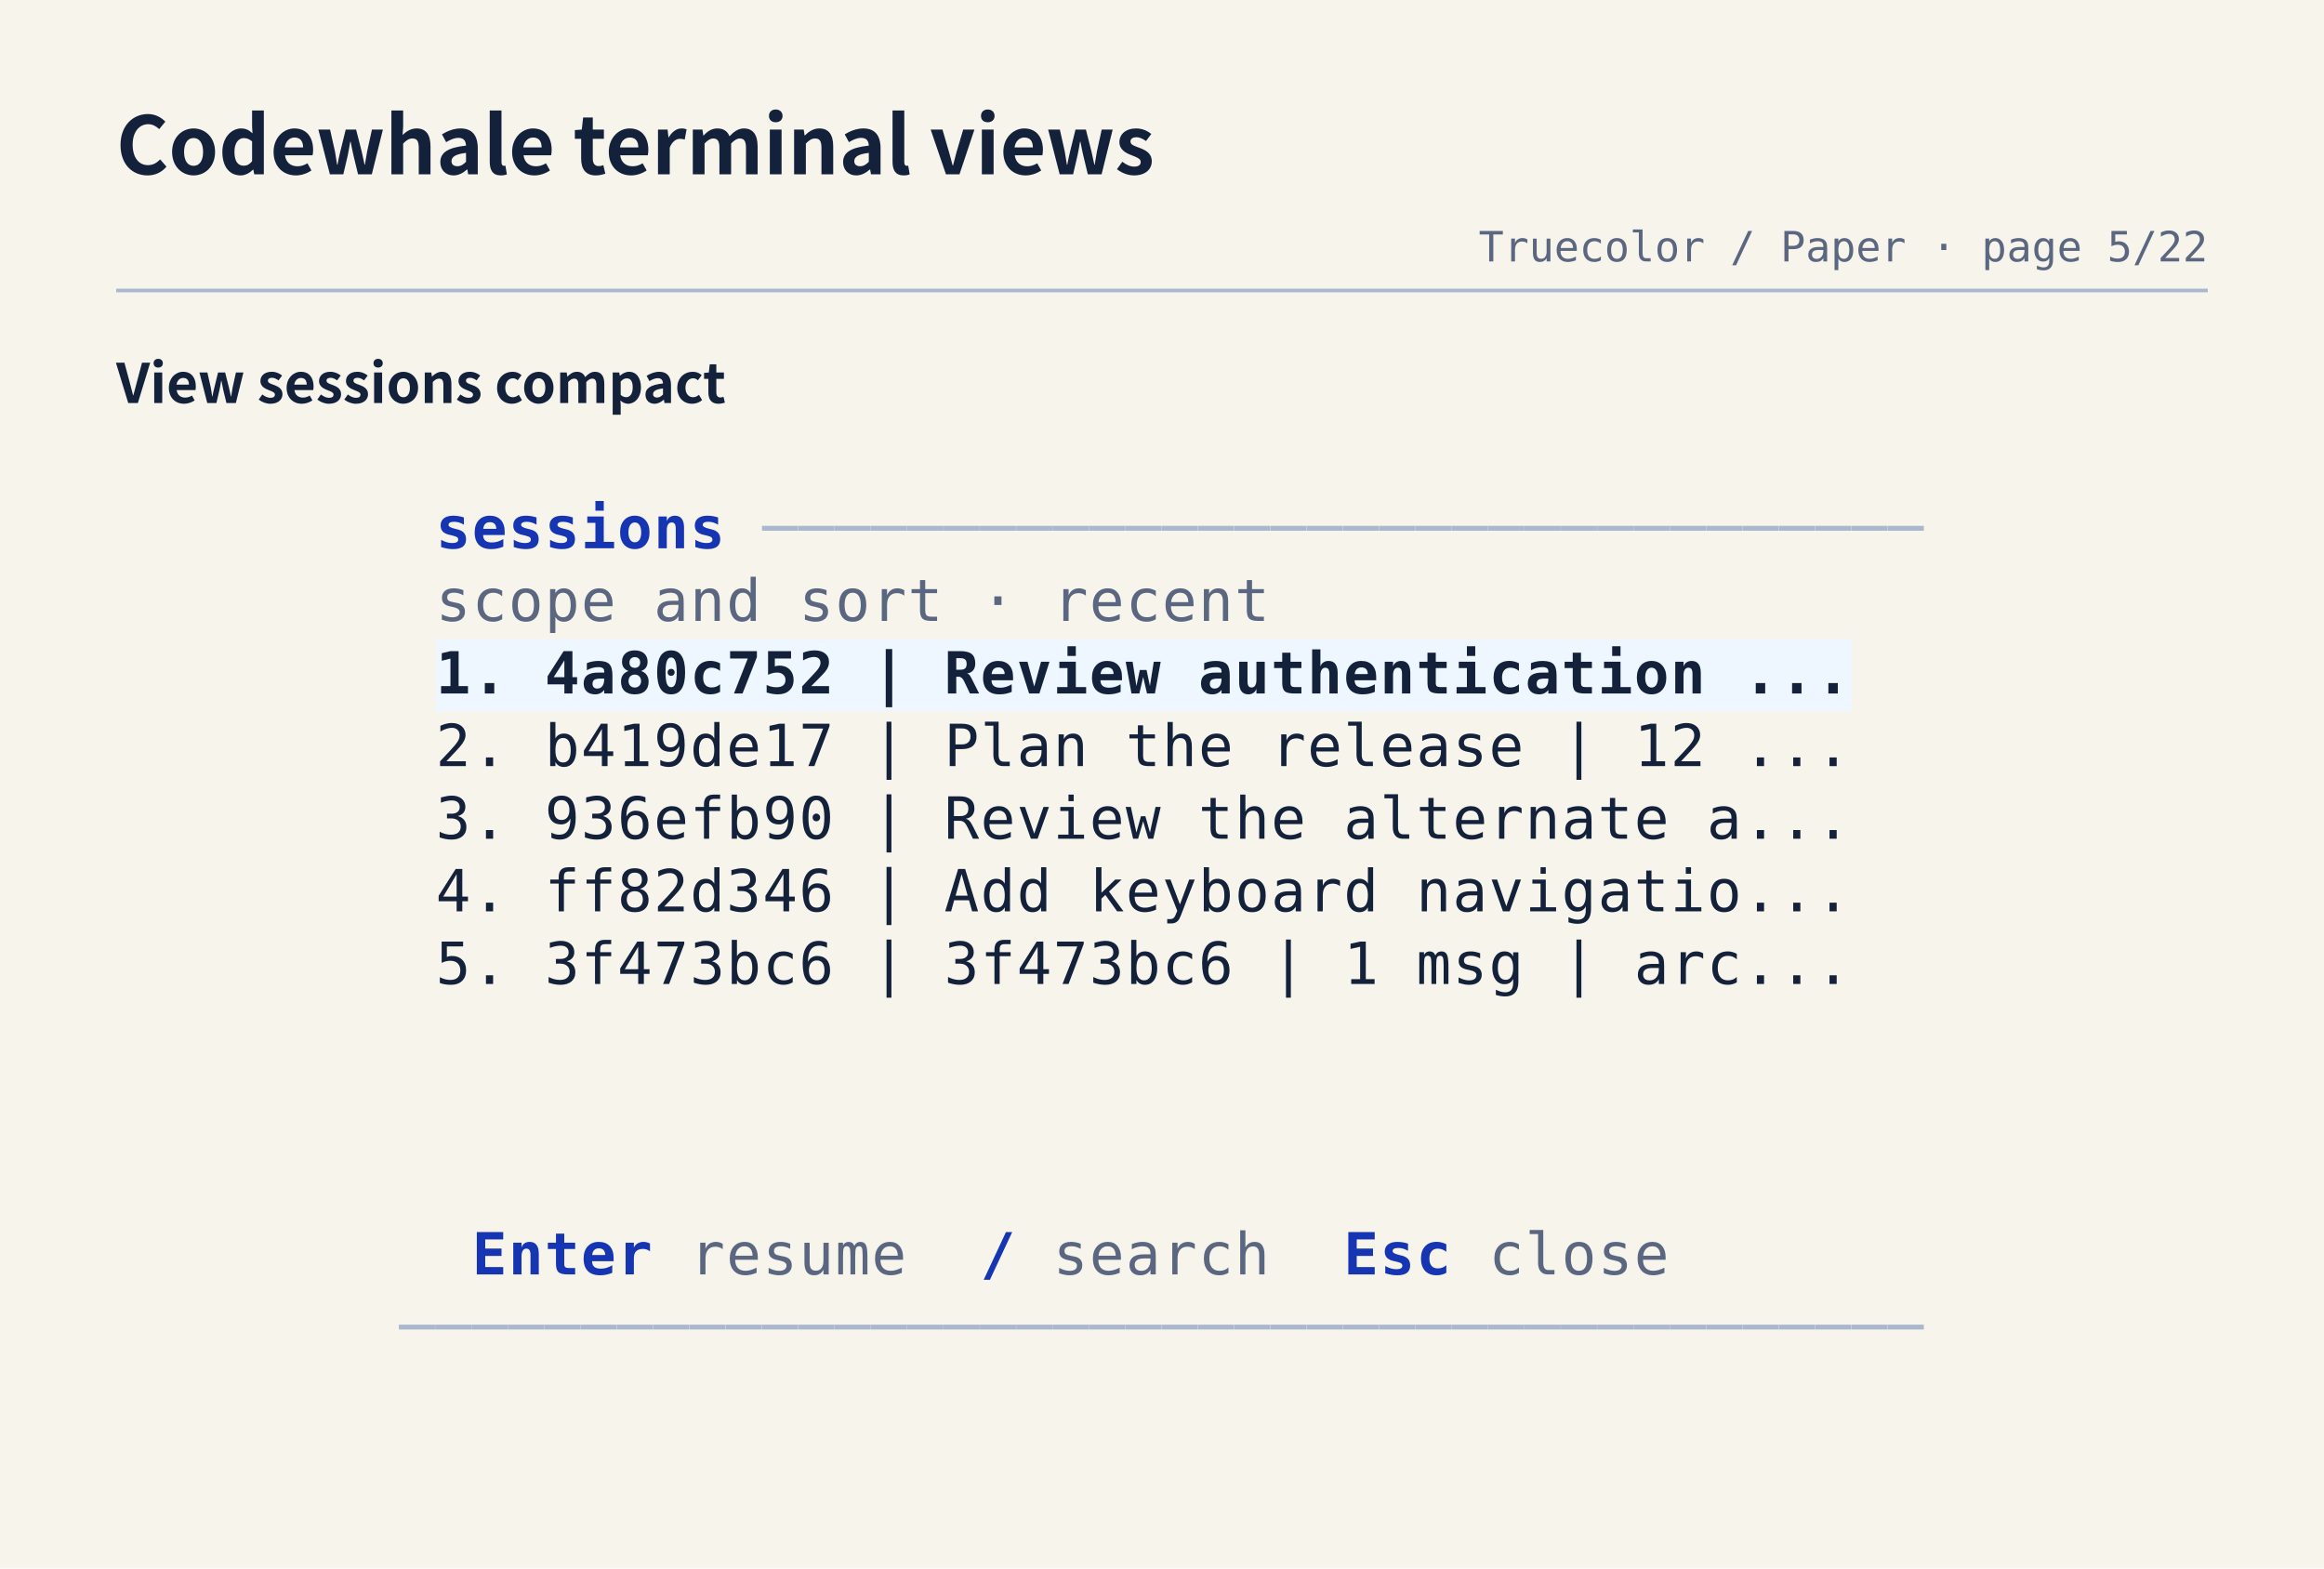
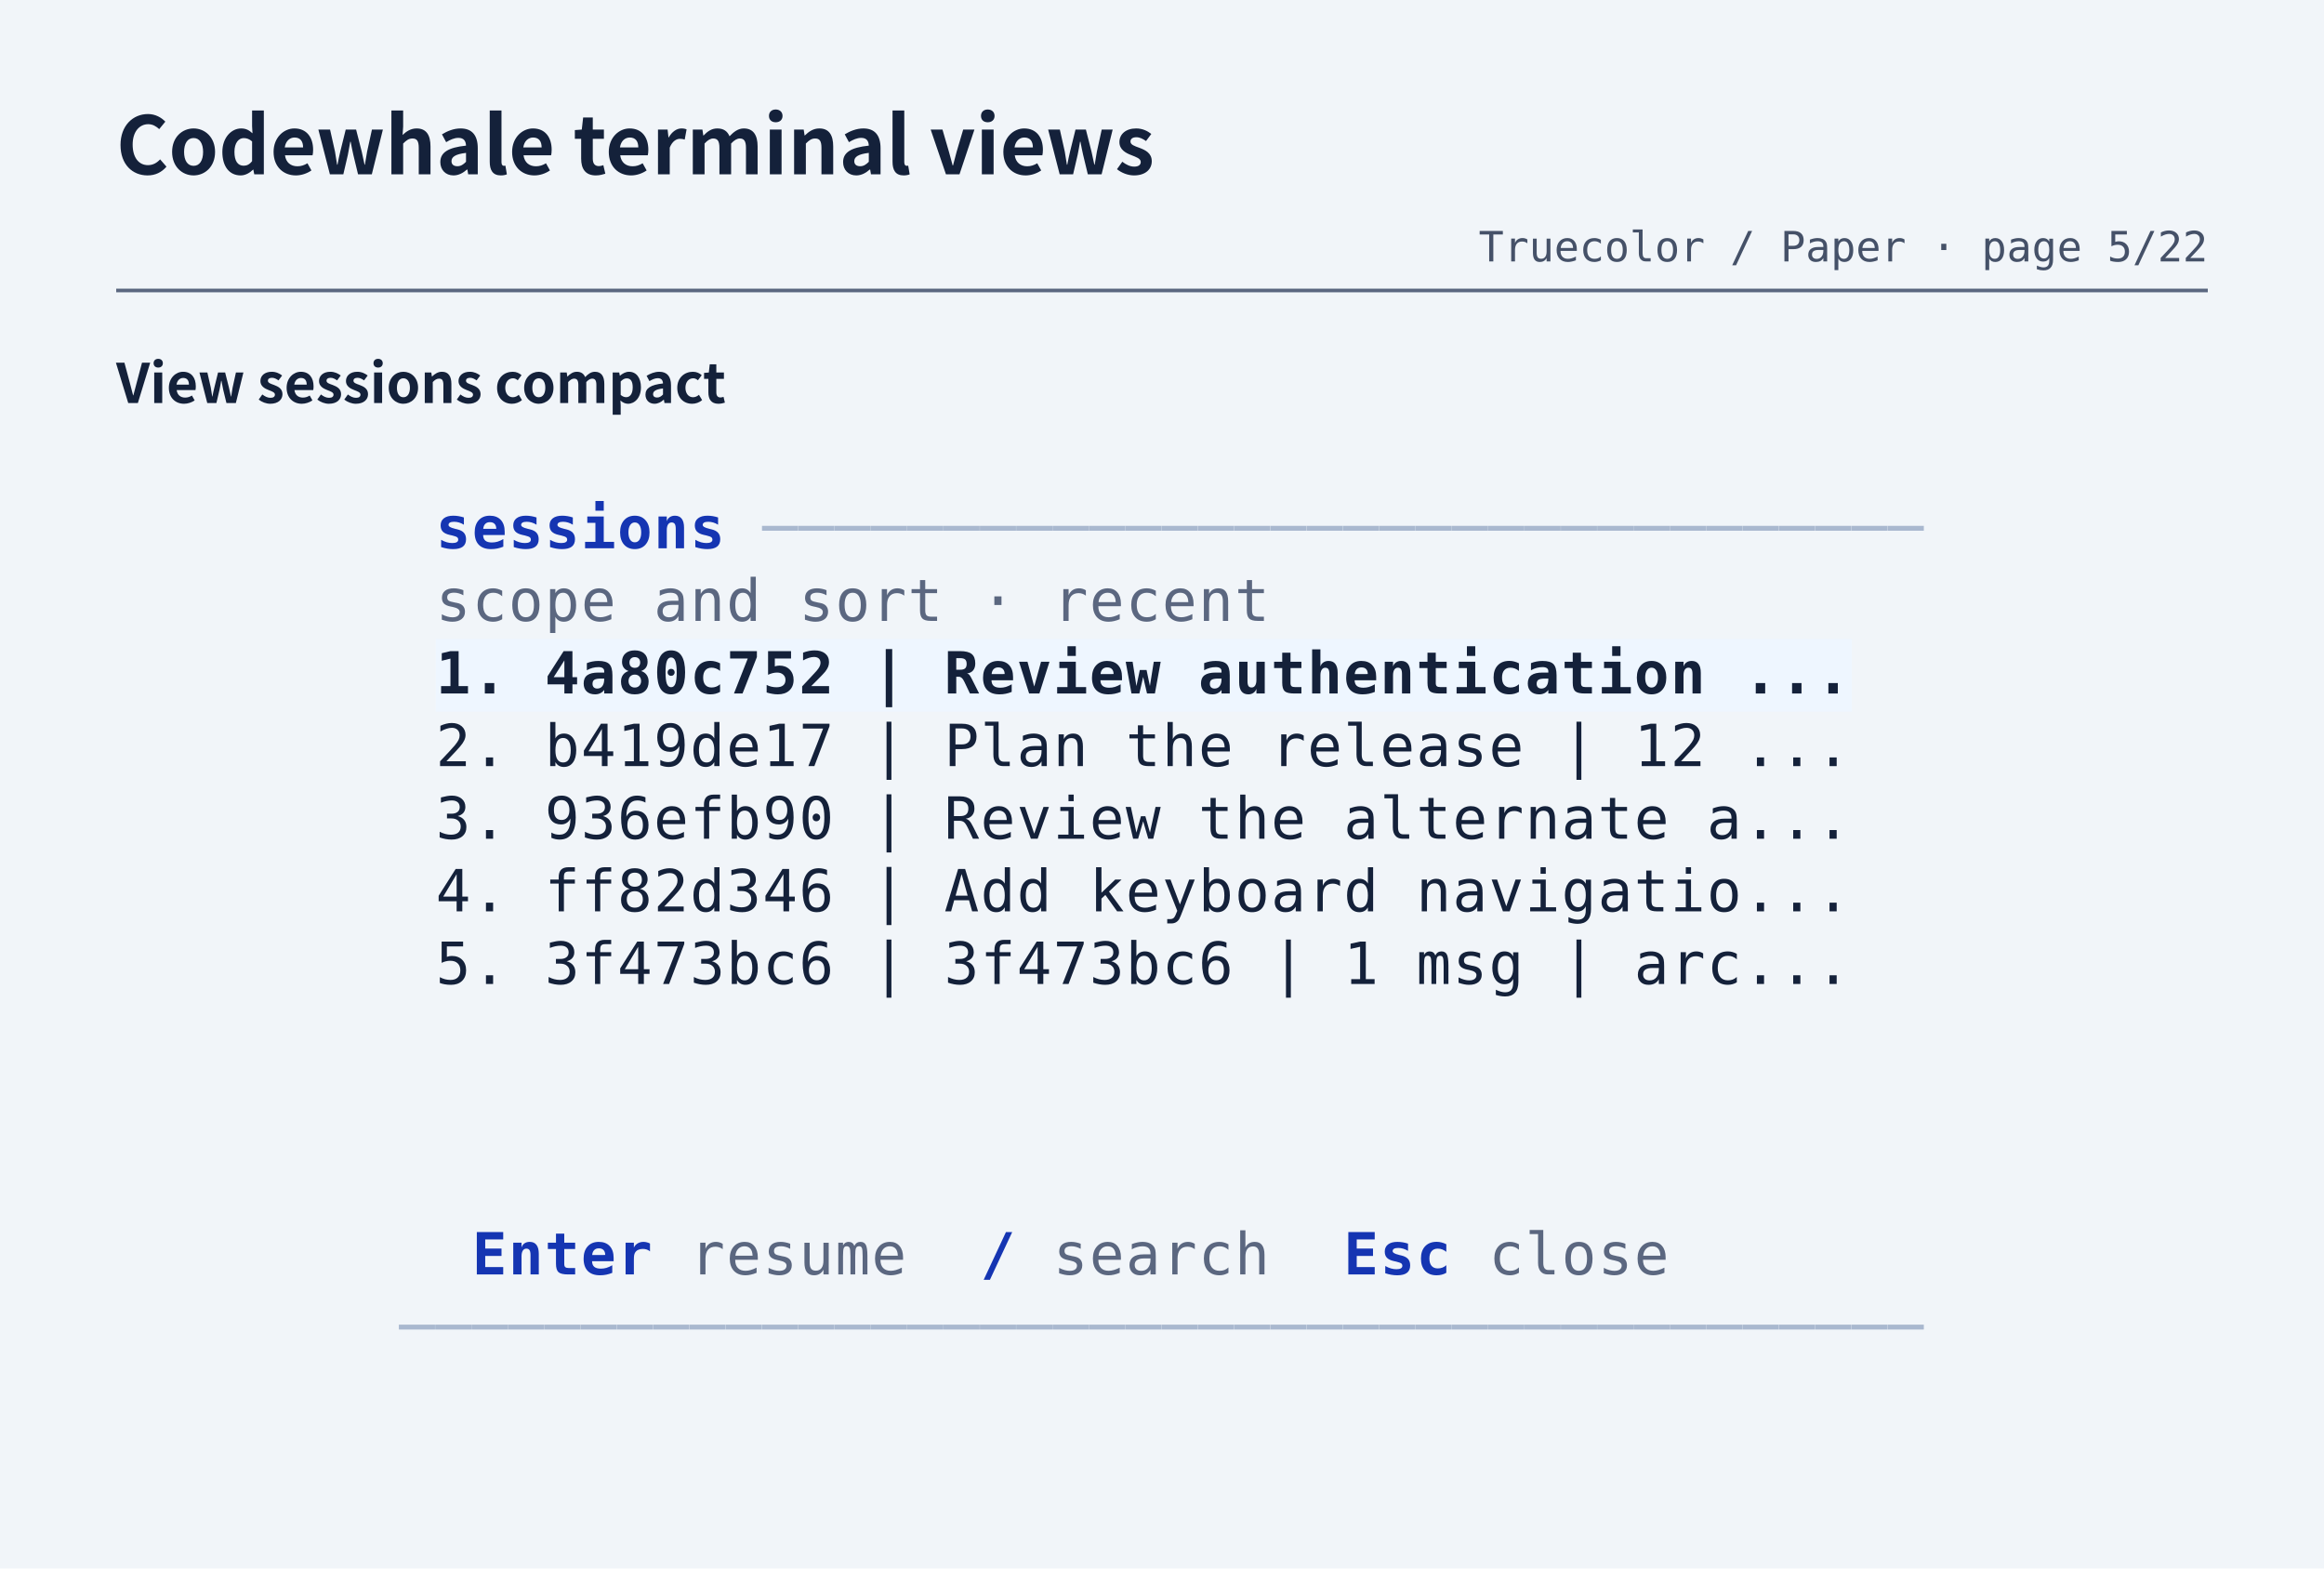
<svg xmlns="http://www.w3.org/2000/svg" width="640" height="432" viewBox="0 0 640 432" role="img" aria-labelledby="title desc">
-   <rect width="100%" height="100%" fill="#f7f4ec" />
+   <rect width="100%" height="100%" fill="#f1f5f9" />
  <text x="32" y="48" fill="#14213a" font-family="'Geist Sans','PingFang SC','Hiragino Sans GB','Microsoft YaHei UI','Microsoft YaHei','Noto Sans CJK SC','Noto Sans SC','Source Han Sans SC',-apple-system,BlinkMacSystemFont,'Segoe UI',sans-serif" font-size="22" font-weight="600">Codewhale terminal views</text>
-   <text x="608" y="72" fill="#5b6780" font-family="'DejaVu Sans Mono','Cascadia Mono','SFMono-Regular',Consolas,'Liberation Mono',monospace" font-size="11.5" text-anchor="end">Truecolor / Paper · page 5/22</text>
-   <path d="M32 80H608" stroke="#a9b8cf" stroke-width="1" />
+   <text x="608" y="72" fill="#455168" font-family="'DejaVu Sans Mono','Cascadia Mono','SFMono-Regular',Consolas,'Liberation Mono',monospace" font-size="11.5" text-anchor="end">Truecolor / Paper · page 5/22</text>
+   <path d="M32 80H608" stroke="#5b6780" stroke-width="1" />
  <g data-entry="view-sessions-compact">
    <text x="32" y="111" fill="#14213a" font-family="'Geist Sans','PingFang SC','Hiragino Sans GB','Microsoft YaHei UI','Microsoft YaHei','Noto Sans CJK SC','Noto Sans SC','Source Han Sans SC',-apple-system,BlinkMacSystemFont,'Segoe UI',sans-serif" font-size="15" font-weight="600">View sessions compact</text>
    <svg width="440" height="240" viewBox="0 0 440 240" role="img" x="100" y="136">
-       <rect width="100%" height="100%" fill="#f7f4ec" />
+       <rect width="100%" height="100%" fill="#f1f5f9" />
      <rect x="20" y="40" width="390" height="20" fill="#eef6ff" />
      <g font-family="'DejaVu Sans Mono','Cascadia Mono','SFMono-Regular',Consolas,'Liberation Mono',monospace" font-size="16" xml:space="preserve">
        <text x="20" y="15" fill="#1535b2" textLength="10" lengthAdjust="spacingAndGlyphs" font-weight="700">s</text>
        <text x="30" y="15" fill="#1535b2" textLength="10" lengthAdjust="spacingAndGlyphs" font-weight="700">e</text>
        <text x="40" y="15" fill="#1535b2" textLength="10" lengthAdjust="spacingAndGlyphs" font-weight="700">s</text>
        <text x="50" y="15" fill="#1535b2" textLength="10" lengthAdjust="spacingAndGlyphs" font-weight="700">s</text>
        <text x="60" y="15" fill="#1535b2" textLength="10" lengthAdjust="spacingAndGlyphs" font-weight="700">i</text>
        <text x="70" y="15" fill="#1535b2" textLength="10" lengthAdjust="spacingAndGlyphs" font-weight="700">o</text>
        <text x="80" y="15" fill="#1535b2" textLength="10" lengthAdjust="spacingAndGlyphs" font-weight="700">n</text>
        <text x="90" y="15" fill="#1535b2" textLength="10" lengthAdjust="spacingAndGlyphs" font-weight="700">s</text>
        <text x="110" y="15" fill="#a9b8cf" textLength="10" lengthAdjust="spacingAndGlyphs">─</text>
        <text x="120" y="15" fill="#a9b8cf" textLength="10" lengthAdjust="spacingAndGlyphs">─</text>
        <text x="130" y="15" fill="#a9b8cf" textLength="10" lengthAdjust="spacingAndGlyphs">─</text>
        <text x="140" y="15" fill="#a9b8cf" textLength="10" lengthAdjust="spacingAndGlyphs">─</text>
        <text x="150" y="15" fill="#a9b8cf" textLength="10" lengthAdjust="spacingAndGlyphs">─</text>
        <text x="160" y="15" fill="#a9b8cf" textLength="10" lengthAdjust="spacingAndGlyphs">─</text>
        <text x="170" y="15" fill="#a9b8cf" textLength="10" lengthAdjust="spacingAndGlyphs">─</text>
        <text x="180" y="15" fill="#a9b8cf" textLength="10" lengthAdjust="spacingAndGlyphs">─</text>
        <text x="190" y="15" fill="#a9b8cf" textLength="10" lengthAdjust="spacingAndGlyphs">─</text>
        <text x="200" y="15" fill="#a9b8cf" textLength="10" lengthAdjust="spacingAndGlyphs">─</text>
        <text x="210" y="15" fill="#a9b8cf" textLength="10" lengthAdjust="spacingAndGlyphs">─</text>
        <text x="220" y="15" fill="#a9b8cf" textLength="10" lengthAdjust="spacingAndGlyphs">─</text>
        <text x="230" y="15" fill="#a9b8cf" textLength="10" lengthAdjust="spacingAndGlyphs">─</text>
        <text x="240" y="15" fill="#a9b8cf" textLength="10" lengthAdjust="spacingAndGlyphs">─</text>
        <text x="250" y="15" fill="#a9b8cf" textLength="10" lengthAdjust="spacingAndGlyphs">─</text>
        <text x="260" y="15" fill="#a9b8cf" textLength="10" lengthAdjust="spacingAndGlyphs">─</text>
        <text x="270" y="15" fill="#a9b8cf" textLength="10" lengthAdjust="spacingAndGlyphs">─</text>
        <text x="280" y="15" fill="#a9b8cf" textLength="10" lengthAdjust="spacingAndGlyphs">─</text>
        <text x="290" y="15" fill="#a9b8cf" textLength="10" lengthAdjust="spacingAndGlyphs">─</text>
        <text x="300" y="15" fill="#a9b8cf" textLength="10" lengthAdjust="spacingAndGlyphs">─</text>
        <text x="310" y="15" fill="#a9b8cf" textLength="10" lengthAdjust="spacingAndGlyphs">─</text>
        <text x="320" y="15" fill="#a9b8cf" textLength="10" lengthAdjust="spacingAndGlyphs">─</text>
        <text x="330" y="15" fill="#a9b8cf" textLength="10" lengthAdjust="spacingAndGlyphs">─</text>
        <text x="340" y="15" fill="#a9b8cf" textLength="10" lengthAdjust="spacingAndGlyphs">─</text>
        <text x="350" y="15" fill="#a9b8cf" textLength="10" lengthAdjust="spacingAndGlyphs">─</text>
        <text x="360" y="15" fill="#a9b8cf" textLength="10" lengthAdjust="spacingAndGlyphs">─</text>
        <text x="370" y="15" fill="#a9b8cf" textLength="10" lengthAdjust="spacingAndGlyphs">─</text>
        <text x="380" y="15" fill="#a9b8cf" textLength="10" lengthAdjust="spacingAndGlyphs">─</text>
        <text x="390" y="15" fill="#a9b8cf" textLength="10" lengthAdjust="spacingAndGlyphs">─</text>
        <text x="400" y="15" fill="#a9b8cf" textLength="10" lengthAdjust="spacingAndGlyphs">─</text>
        <text x="410" y="15" fill="#a9b8cf" textLength="10" lengthAdjust="spacingAndGlyphs">─</text>
        <text x="420" y="15" fill="#a9b8cf" textLength="10" lengthAdjust="spacingAndGlyphs">─</text>
        <text x="20" y="35" fill="#5b6780" textLength="10" lengthAdjust="spacingAndGlyphs">s</text>
        <text x="30" y="35" fill="#5b6780" textLength="10" lengthAdjust="spacingAndGlyphs">c</text>
        <text x="40" y="35" fill="#5b6780" textLength="10" lengthAdjust="spacingAndGlyphs">o</text>
        <text x="50" y="35" fill="#5b6780" textLength="10" lengthAdjust="spacingAndGlyphs">p</text>
        <text x="60" y="35" fill="#5b6780" textLength="10" lengthAdjust="spacingAndGlyphs">e</text>
        <text x="80" y="35" fill="#5b6780" textLength="10" lengthAdjust="spacingAndGlyphs">a</text>
        <text x="90" y="35" fill="#5b6780" textLength="10" lengthAdjust="spacingAndGlyphs">n</text>
        <text x="100" y="35" fill="#5b6780" textLength="10" lengthAdjust="spacingAndGlyphs">d</text>
        <text x="120" y="35" fill="#5b6780" textLength="10" lengthAdjust="spacingAndGlyphs">s</text>
        <text x="130" y="35" fill="#5b6780" textLength="10" lengthAdjust="spacingAndGlyphs">o</text>
        <text x="140" y="35" fill="#5b6780" textLength="10" lengthAdjust="spacingAndGlyphs">r</text>
        <text x="150" y="35" fill="#5b6780" textLength="10" lengthAdjust="spacingAndGlyphs">t</text>
        <text x="170" y="35" fill="#5b6780" textLength="10" lengthAdjust="spacingAndGlyphs">·</text>
        <text x="190" y="35" fill="#5b6780" textLength="10" lengthAdjust="spacingAndGlyphs">r</text>
        <text x="200" y="35" fill="#5b6780" textLength="10" lengthAdjust="spacingAndGlyphs">e</text>
        <text x="210" y="35" fill="#5b6780" textLength="10" lengthAdjust="spacingAndGlyphs">c</text>
        <text x="220" y="35" fill="#5b6780" textLength="10" lengthAdjust="spacingAndGlyphs">e</text>
        <text x="230" y="35" fill="#5b6780" textLength="10" lengthAdjust="spacingAndGlyphs">n</text>
        <text x="240" y="35" fill="#5b6780" textLength="10" lengthAdjust="spacingAndGlyphs">t</text>
        <text x="20" y="55" fill="#14213a" textLength="10" lengthAdjust="spacingAndGlyphs" font-weight="700">1</text>
        <text x="30" y="55" fill="#14213a" textLength="10" lengthAdjust="spacingAndGlyphs" font-weight="700">.</text>
        <text x="50" y="55" fill="#14213a" textLength="10" lengthAdjust="spacingAndGlyphs" font-weight="700">4</text>
        <text x="60" y="55" fill="#14213a" textLength="10" lengthAdjust="spacingAndGlyphs" font-weight="700">a</text>
        <text x="70" y="55" fill="#14213a" textLength="10" lengthAdjust="spacingAndGlyphs" font-weight="700">8</text>
        <text x="80" y="55" fill="#14213a" textLength="10" lengthAdjust="spacingAndGlyphs" font-weight="700">0</text>
        <text x="90" y="55" fill="#14213a" textLength="10" lengthAdjust="spacingAndGlyphs" font-weight="700">c</text>
        <text x="100" y="55" fill="#14213a" textLength="10" lengthAdjust="spacingAndGlyphs" font-weight="700">7</text>
        <text x="110" y="55" fill="#14213a" textLength="10" lengthAdjust="spacingAndGlyphs" font-weight="700">5</text>
        <text x="120" y="55" fill="#14213a" textLength="10" lengthAdjust="spacingAndGlyphs" font-weight="700">2</text>
        <text x="140" y="55" fill="#14213a" textLength="10" lengthAdjust="spacingAndGlyphs" font-weight="700">|</text>
        <text x="160" y="55" fill="#14213a" textLength="10" lengthAdjust="spacingAndGlyphs" font-weight="700">R</text>
        <text x="170" y="55" fill="#14213a" textLength="10" lengthAdjust="spacingAndGlyphs" font-weight="700">e</text>
        <text x="180" y="55" fill="#14213a" textLength="10" lengthAdjust="spacingAndGlyphs" font-weight="700">v</text>
        <text x="190" y="55" fill="#14213a" textLength="10" lengthAdjust="spacingAndGlyphs" font-weight="700">i</text>
        <text x="200" y="55" fill="#14213a" textLength="10" lengthAdjust="spacingAndGlyphs" font-weight="700">e</text>
        <text x="210" y="55" fill="#14213a" textLength="10" lengthAdjust="spacingAndGlyphs" font-weight="700">w</text>
        <text x="230" y="55" fill="#14213a" textLength="10" lengthAdjust="spacingAndGlyphs" font-weight="700">a</text>
        <text x="240" y="55" fill="#14213a" textLength="10" lengthAdjust="spacingAndGlyphs" font-weight="700">u</text>
        <text x="250" y="55" fill="#14213a" textLength="10" lengthAdjust="spacingAndGlyphs" font-weight="700">t</text>
        <text x="260" y="55" fill="#14213a" textLength="10" lengthAdjust="spacingAndGlyphs" font-weight="700">h</text>
        <text x="270" y="55" fill="#14213a" textLength="10" lengthAdjust="spacingAndGlyphs" font-weight="700">e</text>
        <text x="280" y="55" fill="#14213a" textLength="10" lengthAdjust="spacingAndGlyphs" font-weight="700">n</text>
        <text x="290" y="55" fill="#14213a" textLength="10" lengthAdjust="spacingAndGlyphs" font-weight="700">t</text>
        <text x="300" y="55" fill="#14213a" textLength="10" lengthAdjust="spacingAndGlyphs" font-weight="700">i</text>
        <text x="310" y="55" fill="#14213a" textLength="10" lengthAdjust="spacingAndGlyphs" font-weight="700">c</text>
        <text x="320" y="55" fill="#14213a" textLength="10" lengthAdjust="spacingAndGlyphs" font-weight="700">a</text>
        <text x="330" y="55" fill="#14213a" textLength="10" lengthAdjust="spacingAndGlyphs" font-weight="700">t</text>
        <text x="340" y="55" fill="#14213a" textLength="10" lengthAdjust="spacingAndGlyphs" font-weight="700">i</text>
        <text x="350" y="55" fill="#14213a" textLength="10" lengthAdjust="spacingAndGlyphs" font-weight="700">o</text>
        <text x="360" y="55" fill="#14213a" textLength="10" lengthAdjust="spacingAndGlyphs" font-weight="700">n</text>
        <text x="380" y="55" fill="#14213a" textLength="10" lengthAdjust="spacingAndGlyphs" font-weight="700">.</text>
        <text x="390" y="55" fill="#14213a" textLength="10" lengthAdjust="spacingAndGlyphs" font-weight="700">.</text>
        <text x="400" y="55" fill="#14213a" textLength="10" lengthAdjust="spacingAndGlyphs" font-weight="700">.</text>
        <text x="20" y="75" fill="#14213a" textLength="10" lengthAdjust="spacingAndGlyphs">2</text>
        <text x="30" y="75" fill="#14213a" textLength="10" lengthAdjust="spacingAndGlyphs">.</text>
        <text x="50" y="75" fill="#14213a" textLength="10" lengthAdjust="spacingAndGlyphs">b</text>
        <text x="60" y="75" fill="#14213a" textLength="10" lengthAdjust="spacingAndGlyphs">4</text>
        <text x="70" y="75" fill="#14213a" textLength="10" lengthAdjust="spacingAndGlyphs">1</text>
        <text x="80" y="75" fill="#14213a" textLength="10" lengthAdjust="spacingAndGlyphs">9</text>
        <text x="90" y="75" fill="#14213a" textLength="10" lengthAdjust="spacingAndGlyphs">d</text>
        <text x="100" y="75" fill="#14213a" textLength="10" lengthAdjust="spacingAndGlyphs">e</text>
        <text x="110" y="75" fill="#14213a" textLength="10" lengthAdjust="spacingAndGlyphs">1</text>
        <text x="120" y="75" fill="#14213a" textLength="10" lengthAdjust="spacingAndGlyphs">7</text>
        <text x="140" y="75" fill="#14213a" textLength="10" lengthAdjust="spacingAndGlyphs">|</text>
        <text x="160" y="75" fill="#14213a" textLength="10" lengthAdjust="spacingAndGlyphs">P</text>
        <text x="170" y="75" fill="#14213a" textLength="10" lengthAdjust="spacingAndGlyphs">l</text>
        <text x="180" y="75" fill="#14213a" textLength="10" lengthAdjust="spacingAndGlyphs">a</text>
        <text x="190" y="75" fill="#14213a" textLength="10" lengthAdjust="spacingAndGlyphs">n</text>
        <text x="210" y="75" fill="#14213a" textLength="10" lengthAdjust="spacingAndGlyphs">t</text>
        <text x="220" y="75" fill="#14213a" textLength="10" lengthAdjust="spacingAndGlyphs">h</text>
        <text x="230" y="75" fill="#14213a" textLength="10" lengthAdjust="spacingAndGlyphs">e</text>
        <text x="250" y="75" fill="#14213a" textLength="10" lengthAdjust="spacingAndGlyphs">r</text>
        <text x="260" y="75" fill="#14213a" textLength="10" lengthAdjust="spacingAndGlyphs">e</text>
        <text x="270" y="75" fill="#14213a" textLength="10" lengthAdjust="spacingAndGlyphs">l</text>
        <text x="280" y="75" fill="#14213a" textLength="10" lengthAdjust="spacingAndGlyphs">e</text>
        <text x="290" y="75" fill="#14213a" textLength="10" lengthAdjust="spacingAndGlyphs">a</text>
        <text x="300" y="75" fill="#14213a" textLength="10" lengthAdjust="spacingAndGlyphs">s</text>
        <text x="310" y="75" fill="#14213a" textLength="10" lengthAdjust="spacingAndGlyphs">e</text>
        <text x="330" y="75" fill="#14213a" textLength="10" lengthAdjust="spacingAndGlyphs">|</text>
        <text x="350" y="75" fill="#14213a" textLength="10" lengthAdjust="spacingAndGlyphs">1</text>
        <text x="360" y="75" fill="#14213a" textLength="10" lengthAdjust="spacingAndGlyphs">2</text>
        <text x="380" y="75" fill="#14213a" textLength="10" lengthAdjust="spacingAndGlyphs">.</text>
        <text x="390" y="75" fill="#14213a" textLength="10" lengthAdjust="spacingAndGlyphs">.</text>
        <text x="400" y="75" fill="#14213a" textLength="10" lengthAdjust="spacingAndGlyphs">.</text>
        <text x="20" y="95" fill="#14213a" textLength="10" lengthAdjust="spacingAndGlyphs">3</text>
        <text x="30" y="95" fill="#14213a" textLength="10" lengthAdjust="spacingAndGlyphs">.</text>
        <text x="50" y="95" fill="#14213a" textLength="10" lengthAdjust="spacingAndGlyphs">9</text>
        <text x="60" y="95" fill="#14213a" textLength="10" lengthAdjust="spacingAndGlyphs">3</text>
        <text x="70" y="95" fill="#14213a" textLength="10" lengthAdjust="spacingAndGlyphs">6</text>
        <text x="80" y="95" fill="#14213a" textLength="10" lengthAdjust="spacingAndGlyphs">e</text>
        <text x="90" y="95" fill="#14213a" textLength="10" lengthAdjust="spacingAndGlyphs">f</text>
        <text x="100" y="95" fill="#14213a" textLength="10" lengthAdjust="spacingAndGlyphs">b</text>
        <text x="110" y="95" fill="#14213a" textLength="10" lengthAdjust="spacingAndGlyphs">9</text>
        <text x="120" y="95" fill="#14213a" textLength="10" lengthAdjust="spacingAndGlyphs">0</text>
        <text x="140" y="95" fill="#14213a" textLength="10" lengthAdjust="spacingAndGlyphs">|</text>
        <text x="160" y="95" fill="#14213a" textLength="10" lengthAdjust="spacingAndGlyphs">R</text>
        <text x="170" y="95" fill="#14213a" textLength="10" lengthAdjust="spacingAndGlyphs">e</text>
        <text x="180" y="95" fill="#14213a" textLength="10" lengthAdjust="spacingAndGlyphs">v</text>
        <text x="190" y="95" fill="#14213a" textLength="10" lengthAdjust="spacingAndGlyphs">i</text>
        <text x="200" y="95" fill="#14213a" textLength="10" lengthAdjust="spacingAndGlyphs">e</text>
        <text x="210" y="95" fill="#14213a" textLength="10" lengthAdjust="spacingAndGlyphs">w</text>
        <text x="230" y="95" fill="#14213a" textLength="10" lengthAdjust="spacingAndGlyphs">t</text>
        <text x="240" y="95" fill="#14213a" textLength="10" lengthAdjust="spacingAndGlyphs">h</text>
        <text x="250" y="95" fill="#14213a" textLength="10" lengthAdjust="spacingAndGlyphs">e</text>
        <text x="270" y="95" fill="#14213a" textLength="10" lengthAdjust="spacingAndGlyphs">a</text>
        <text x="280" y="95" fill="#14213a" textLength="10" lengthAdjust="spacingAndGlyphs">l</text>
        <text x="290" y="95" fill="#14213a" textLength="10" lengthAdjust="spacingAndGlyphs">t</text>
        <text x="300" y="95" fill="#14213a" textLength="10" lengthAdjust="spacingAndGlyphs">e</text>
        <text x="310" y="95" fill="#14213a" textLength="10" lengthAdjust="spacingAndGlyphs">r</text>
        <text x="320" y="95" fill="#14213a" textLength="10" lengthAdjust="spacingAndGlyphs">n</text>
        <text x="330" y="95" fill="#14213a" textLength="10" lengthAdjust="spacingAndGlyphs">a</text>
        <text x="340" y="95" fill="#14213a" textLength="10" lengthAdjust="spacingAndGlyphs">t</text>
        <text x="350" y="95" fill="#14213a" textLength="10" lengthAdjust="spacingAndGlyphs">e</text>
        <text x="370" y="95" fill="#14213a" textLength="10" lengthAdjust="spacingAndGlyphs">a</text>
        <text x="380" y="95" fill="#14213a" textLength="10" lengthAdjust="spacingAndGlyphs">.</text>
        <text x="390" y="95" fill="#14213a" textLength="10" lengthAdjust="spacingAndGlyphs">.</text>
        <text x="400" y="95" fill="#14213a" textLength="10" lengthAdjust="spacingAndGlyphs">.</text>
        <text x="20" y="115" fill="#14213a" textLength="10" lengthAdjust="spacingAndGlyphs">4</text>
        <text x="30" y="115" fill="#14213a" textLength="10" lengthAdjust="spacingAndGlyphs">.</text>
        <text x="50" y="115" fill="#14213a" textLength="10" lengthAdjust="spacingAndGlyphs">f</text>
        <text x="60" y="115" fill="#14213a" textLength="10" lengthAdjust="spacingAndGlyphs">f</text>
        <text x="70" y="115" fill="#14213a" textLength="10" lengthAdjust="spacingAndGlyphs">8</text>
        <text x="80" y="115" fill="#14213a" textLength="10" lengthAdjust="spacingAndGlyphs">2</text>
        <text x="90" y="115" fill="#14213a" textLength="10" lengthAdjust="spacingAndGlyphs">d</text>
        <text x="100" y="115" fill="#14213a" textLength="10" lengthAdjust="spacingAndGlyphs">3</text>
        <text x="110" y="115" fill="#14213a" textLength="10" lengthAdjust="spacingAndGlyphs">4</text>
        <text x="120" y="115" fill="#14213a" textLength="10" lengthAdjust="spacingAndGlyphs">6</text>
        <text x="140" y="115" fill="#14213a" textLength="10" lengthAdjust="spacingAndGlyphs">|</text>
        <text x="160" y="115" fill="#14213a" textLength="10" lengthAdjust="spacingAndGlyphs">A</text>
        <text x="170" y="115" fill="#14213a" textLength="10" lengthAdjust="spacingAndGlyphs">d</text>
        <text x="180" y="115" fill="#14213a" textLength="10" lengthAdjust="spacingAndGlyphs">d</text>
        <text x="200" y="115" fill="#14213a" textLength="10" lengthAdjust="spacingAndGlyphs">k</text>
        <text x="210" y="115" fill="#14213a" textLength="10" lengthAdjust="spacingAndGlyphs">e</text>
        <text x="220" y="115" fill="#14213a" textLength="10" lengthAdjust="spacingAndGlyphs">y</text>
        <text x="230" y="115" fill="#14213a" textLength="10" lengthAdjust="spacingAndGlyphs">b</text>
        <text x="240" y="115" fill="#14213a" textLength="10" lengthAdjust="spacingAndGlyphs">o</text>
        <text x="250" y="115" fill="#14213a" textLength="10" lengthAdjust="spacingAndGlyphs">a</text>
        <text x="260" y="115" fill="#14213a" textLength="10" lengthAdjust="spacingAndGlyphs">r</text>
        <text x="270" y="115" fill="#14213a" textLength="10" lengthAdjust="spacingAndGlyphs">d</text>
        <text x="290" y="115" fill="#14213a" textLength="10" lengthAdjust="spacingAndGlyphs">n</text>
        <text x="300" y="115" fill="#14213a" textLength="10" lengthAdjust="spacingAndGlyphs">a</text>
        <text x="310" y="115" fill="#14213a" textLength="10" lengthAdjust="spacingAndGlyphs">v</text>
        <text x="320" y="115" fill="#14213a" textLength="10" lengthAdjust="spacingAndGlyphs">i</text>
        <text x="330" y="115" fill="#14213a" textLength="10" lengthAdjust="spacingAndGlyphs">g</text>
        <text x="340" y="115" fill="#14213a" textLength="10" lengthAdjust="spacingAndGlyphs">a</text>
        <text x="350" y="115" fill="#14213a" textLength="10" lengthAdjust="spacingAndGlyphs">t</text>
        <text x="360" y="115" fill="#14213a" textLength="10" lengthAdjust="spacingAndGlyphs">i</text>
        <text x="370" y="115" fill="#14213a" textLength="10" lengthAdjust="spacingAndGlyphs">o</text>
        <text x="380" y="115" fill="#14213a" textLength="10" lengthAdjust="spacingAndGlyphs">.</text>
        <text x="390" y="115" fill="#14213a" textLength="10" lengthAdjust="spacingAndGlyphs">.</text>
        <text x="400" y="115" fill="#14213a" textLength="10" lengthAdjust="spacingAndGlyphs">.</text>
        <text x="20" y="135" fill="#14213a" textLength="10" lengthAdjust="spacingAndGlyphs">5</text>
        <text x="30" y="135" fill="#14213a" textLength="10" lengthAdjust="spacingAndGlyphs">.</text>
        <text x="50" y="135" fill="#14213a" textLength="10" lengthAdjust="spacingAndGlyphs">3</text>
        <text x="60" y="135" fill="#14213a" textLength="10" lengthAdjust="spacingAndGlyphs">f</text>
        <text x="70" y="135" fill="#14213a" textLength="10" lengthAdjust="spacingAndGlyphs">4</text>
        <text x="80" y="135" fill="#14213a" textLength="10" lengthAdjust="spacingAndGlyphs">7</text>
        <text x="90" y="135" fill="#14213a" textLength="10" lengthAdjust="spacingAndGlyphs">3</text>
        <text x="100" y="135" fill="#14213a" textLength="10" lengthAdjust="spacingAndGlyphs">b</text>
        <text x="110" y="135" fill="#14213a" textLength="10" lengthAdjust="spacingAndGlyphs">c</text>
        <text x="120" y="135" fill="#14213a" textLength="10" lengthAdjust="spacingAndGlyphs">6</text>
        <text x="140" y="135" fill="#14213a" textLength="10" lengthAdjust="spacingAndGlyphs">|</text>
        <text x="160" y="135" fill="#14213a" textLength="10" lengthAdjust="spacingAndGlyphs">3</text>
        <text x="170" y="135" fill="#14213a" textLength="10" lengthAdjust="spacingAndGlyphs">f</text>
        <text x="180" y="135" fill="#14213a" textLength="10" lengthAdjust="spacingAndGlyphs">4</text>
        <text x="190" y="135" fill="#14213a" textLength="10" lengthAdjust="spacingAndGlyphs">7</text>
        <text x="200" y="135" fill="#14213a" textLength="10" lengthAdjust="spacingAndGlyphs">3</text>
        <text x="210" y="135" fill="#14213a" textLength="10" lengthAdjust="spacingAndGlyphs">b</text>
        <text x="220" y="135" fill="#14213a" textLength="10" lengthAdjust="spacingAndGlyphs">c</text>
        <text x="230" y="135" fill="#14213a" textLength="10" lengthAdjust="spacingAndGlyphs">6</text>
        <text x="250" y="135" fill="#14213a" textLength="10" lengthAdjust="spacingAndGlyphs">|</text>
        <text x="270" y="135" fill="#14213a" textLength="10" lengthAdjust="spacingAndGlyphs">1</text>
        <text x="290" y="135" fill="#14213a" textLength="10" lengthAdjust="spacingAndGlyphs">m</text>
        <text x="300" y="135" fill="#14213a" textLength="10" lengthAdjust="spacingAndGlyphs">s</text>
        <text x="310" y="135" fill="#14213a" textLength="10" lengthAdjust="spacingAndGlyphs">g</text>
        <text x="330" y="135" fill="#14213a" textLength="10" lengthAdjust="spacingAndGlyphs">|</text>
        <text x="350" y="135" fill="#14213a" textLength="10" lengthAdjust="spacingAndGlyphs">a</text>
        <text x="360" y="135" fill="#14213a" textLength="10" lengthAdjust="spacingAndGlyphs">r</text>
        <text x="370" y="135" fill="#14213a" textLength="10" lengthAdjust="spacingAndGlyphs">c</text>
        <text x="380" y="135" fill="#14213a" textLength="10" lengthAdjust="spacingAndGlyphs">.</text>
        <text x="390" y="135" fill="#14213a" textLength="10" lengthAdjust="spacingAndGlyphs">.</text>
        <text x="400" y="135" fill="#14213a" textLength="10" lengthAdjust="spacingAndGlyphs">.</text>
        <text x="30" y="215" fill="#1535b2" textLength="10" lengthAdjust="spacingAndGlyphs" font-weight="700">E</text>
        <text x="40" y="215" fill="#1535b2" textLength="10" lengthAdjust="spacingAndGlyphs" font-weight="700">n</text>
        <text x="50" y="215" fill="#1535b2" textLength="10" lengthAdjust="spacingAndGlyphs" font-weight="700">t</text>
        <text x="60" y="215" fill="#1535b2" textLength="10" lengthAdjust="spacingAndGlyphs" font-weight="700">e</text>
        <text x="70" y="215" fill="#1535b2" textLength="10" lengthAdjust="spacingAndGlyphs" font-weight="700">r</text>
        <text x="90" y="215" fill="#5b6780" textLength="10" lengthAdjust="spacingAndGlyphs">r</text>
        <text x="100" y="215" fill="#5b6780" textLength="10" lengthAdjust="spacingAndGlyphs">e</text>
        <text x="110" y="215" fill="#5b6780" textLength="10" lengthAdjust="spacingAndGlyphs">s</text>
        <text x="120" y="215" fill="#5b6780" textLength="10" lengthAdjust="spacingAndGlyphs">u</text>
        <text x="130" y="215" fill="#5b6780" textLength="10" lengthAdjust="spacingAndGlyphs">m</text>
        <text x="140" y="215" fill="#5b6780" textLength="10" lengthAdjust="spacingAndGlyphs">e</text>
        <text x="170" y="215" fill="#1535b2" textLength="10" lengthAdjust="spacingAndGlyphs" font-weight="700">/</text>
        <text x="190" y="215" fill="#5b6780" textLength="10" lengthAdjust="spacingAndGlyphs">s</text>
        <text x="200" y="215" fill="#5b6780" textLength="10" lengthAdjust="spacingAndGlyphs">e</text>
        <text x="210" y="215" fill="#5b6780" textLength="10" lengthAdjust="spacingAndGlyphs">a</text>
        <text x="220" y="215" fill="#5b6780" textLength="10" lengthAdjust="spacingAndGlyphs">r</text>
        <text x="230" y="215" fill="#5b6780" textLength="10" lengthAdjust="spacingAndGlyphs">c</text>
        <text x="240" y="215" fill="#5b6780" textLength="10" lengthAdjust="spacingAndGlyphs">h</text>
        <text x="270" y="215" fill="#1535b2" textLength="10" lengthAdjust="spacingAndGlyphs" font-weight="700">E</text>
        <text x="280" y="215" fill="#1535b2" textLength="10" lengthAdjust="spacingAndGlyphs" font-weight="700">s</text>
        <text x="290" y="215" fill="#1535b2" textLength="10" lengthAdjust="spacingAndGlyphs" font-weight="700">c</text>
        <text x="310" y="215" fill="#5b6780" textLength="10" lengthAdjust="spacingAndGlyphs">c</text>
        <text x="320" y="215" fill="#5b6780" textLength="10" lengthAdjust="spacingAndGlyphs">l</text>
        <text x="330" y="215" fill="#5b6780" textLength="10" lengthAdjust="spacingAndGlyphs">o</text>
        <text x="340" y="215" fill="#5b6780" textLength="10" lengthAdjust="spacingAndGlyphs">s</text>
        <text x="350" y="215" fill="#5b6780" textLength="10" lengthAdjust="spacingAndGlyphs">e</text>
        <text x="10" y="235" fill="#a9b8cf" textLength="10" lengthAdjust="spacingAndGlyphs">─</text>
        <text x="20" y="235" fill="#a9b8cf" textLength="10" lengthAdjust="spacingAndGlyphs">─</text>
        <text x="30" y="235" fill="#a9b8cf" textLength="10" lengthAdjust="spacingAndGlyphs">─</text>
        <text x="40" y="235" fill="#a9b8cf" textLength="10" lengthAdjust="spacingAndGlyphs">─</text>
        <text x="50" y="235" fill="#a9b8cf" textLength="10" lengthAdjust="spacingAndGlyphs">─</text>
        <text x="60" y="235" fill="#a9b8cf" textLength="10" lengthAdjust="spacingAndGlyphs">─</text>
        <text x="70" y="235" fill="#a9b8cf" textLength="10" lengthAdjust="spacingAndGlyphs">─</text>
        <text x="80" y="235" fill="#a9b8cf" textLength="10" lengthAdjust="spacingAndGlyphs">─</text>
        <text x="90" y="235" fill="#a9b8cf" textLength="10" lengthAdjust="spacingAndGlyphs">─</text>
        <text x="100" y="235" fill="#a9b8cf" textLength="10" lengthAdjust="spacingAndGlyphs">─</text>
        <text x="110" y="235" fill="#a9b8cf" textLength="10" lengthAdjust="spacingAndGlyphs">─</text>
        <text x="120" y="235" fill="#a9b8cf" textLength="10" lengthAdjust="spacingAndGlyphs">─</text>
        <text x="130" y="235" fill="#a9b8cf" textLength="10" lengthAdjust="spacingAndGlyphs">─</text>
        <text x="140" y="235" fill="#a9b8cf" textLength="10" lengthAdjust="spacingAndGlyphs">─</text>
        <text x="150" y="235" fill="#a9b8cf" textLength="10" lengthAdjust="spacingAndGlyphs">─</text>
        <text x="160" y="235" fill="#a9b8cf" textLength="10" lengthAdjust="spacingAndGlyphs">─</text>
        <text x="170" y="235" fill="#a9b8cf" textLength="10" lengthAdjust="spacingAndGlyphs">─</text>
        <text x="180" y="235" fill="#a9b8cf" textLength="10" lengthAdjust="spacingAndGlyphs">─</text>
        <text x="190" y="235" fill="#a9b8cf" textLength="10" lengthAdjust="spacingAndGlyphs">─</text>
        <text x="200" y="235" fill="#a9b8cf" textLength="10" lengthAdjust="spacingAndGlyphs">─</text>
        <text x="210" y="235" fill="#a9b8cf" textLength="10" lengthAdjust="spacingAndGlyphs">─</text>
        <text x="220" y="235" fill="#a9b8cf" textLength="10" lengthAdjust="spacingAndGlyphs">─</text>
        <text x="230" y="235" fill="#a9b8cf" textLength="10" lengthAdjust="spacingAndGlyphs">─</text>
        <text x="240" y="235" fill="#a9b8cf" textLength="10" lengthAdjust="spacingAndGlyphs">─</text>
        <text x="250" y="235" fill="#a9b8cf" textLength="10" lengthAdjust="spacingAndGlyphs">─</text>
        <text x="260" y="235" fill="#a9b8cf" textLength="10" lengthAdjust="spacingAndGlyphs">─</text>
        <text x="270" y="235" fill="#a9b8cf" textLength="10" lengthAdjust="spacingAndGlyphs">─</text>
        <text x="280" y="235" fill="#a9b8cf" textLength="10" lengthAdjust="spacingAndGlyphs">─</text>
        <text x="290" y="235" fill="#a9b8cf" textLength="10" lengthAdjust="spacingAndGlyphs">─</text>
        <text x="300" y="235" fill="#a9b8cf" textLength="10" lengthAdjust="spacingAndGlyphs">─</text>
        <text x="310" y="235" fill="#a9b8cf" textLength="10" lengthAdjust="spacingAndGlyphs">─</text>
        <text x="320" y="235" fill="#a9b8cf" textLength="10" lengthAdjust="spacingAndGlyphs">─</text>
        <text x="330" y="235" fill="#a9b8cf" textLength="10" lengthAdjust="spacingAndGlyphs">─</text>
        <text x="340" y="235" fill="#a9b8cf" textLength="10" lengthAdjust="spacingAndGlyphs">─</text>
        <text x="350" y="235" fill="#a9b8cf" textLength="10" lengthAdjust="spacingAndGlyphs">─</text>
        <text x="360" y="235" fill="#a9b8cf" textLength="10" lengthAdjust="spacingAndGlyphs">─</text>
        <text x="370" y="235" fill="#a9b8cf" textLength="10" lengthAdjust="spacingAndGlyphs">─</text>
        <text x="380" y="235" fill="#a9b8cf" textLength="10" lengthAdjust="spacingAndGlyphs">─</text>
        <text x="390" y="235" fill="#a9b8cf" textLength="10" lengthAdjust="spacingAndGlyphs">─</text>
        <text x="400" y="235" fill="#a9b8cf" textLength="10" lengthAdjust="spacingAndGlyphs">─</text>
        <text x="410" y="235" fill="#a9b8cf" textLength="10" lengthAdjust="spacingAndGlyphs">─</text>
        <text x="420" y="235" fill="#a9b8cf" textLength="10" lengthAdjust="spacingAndGlyphs">─</text>
      </g>
    </svg>
  </g>
</svg>
